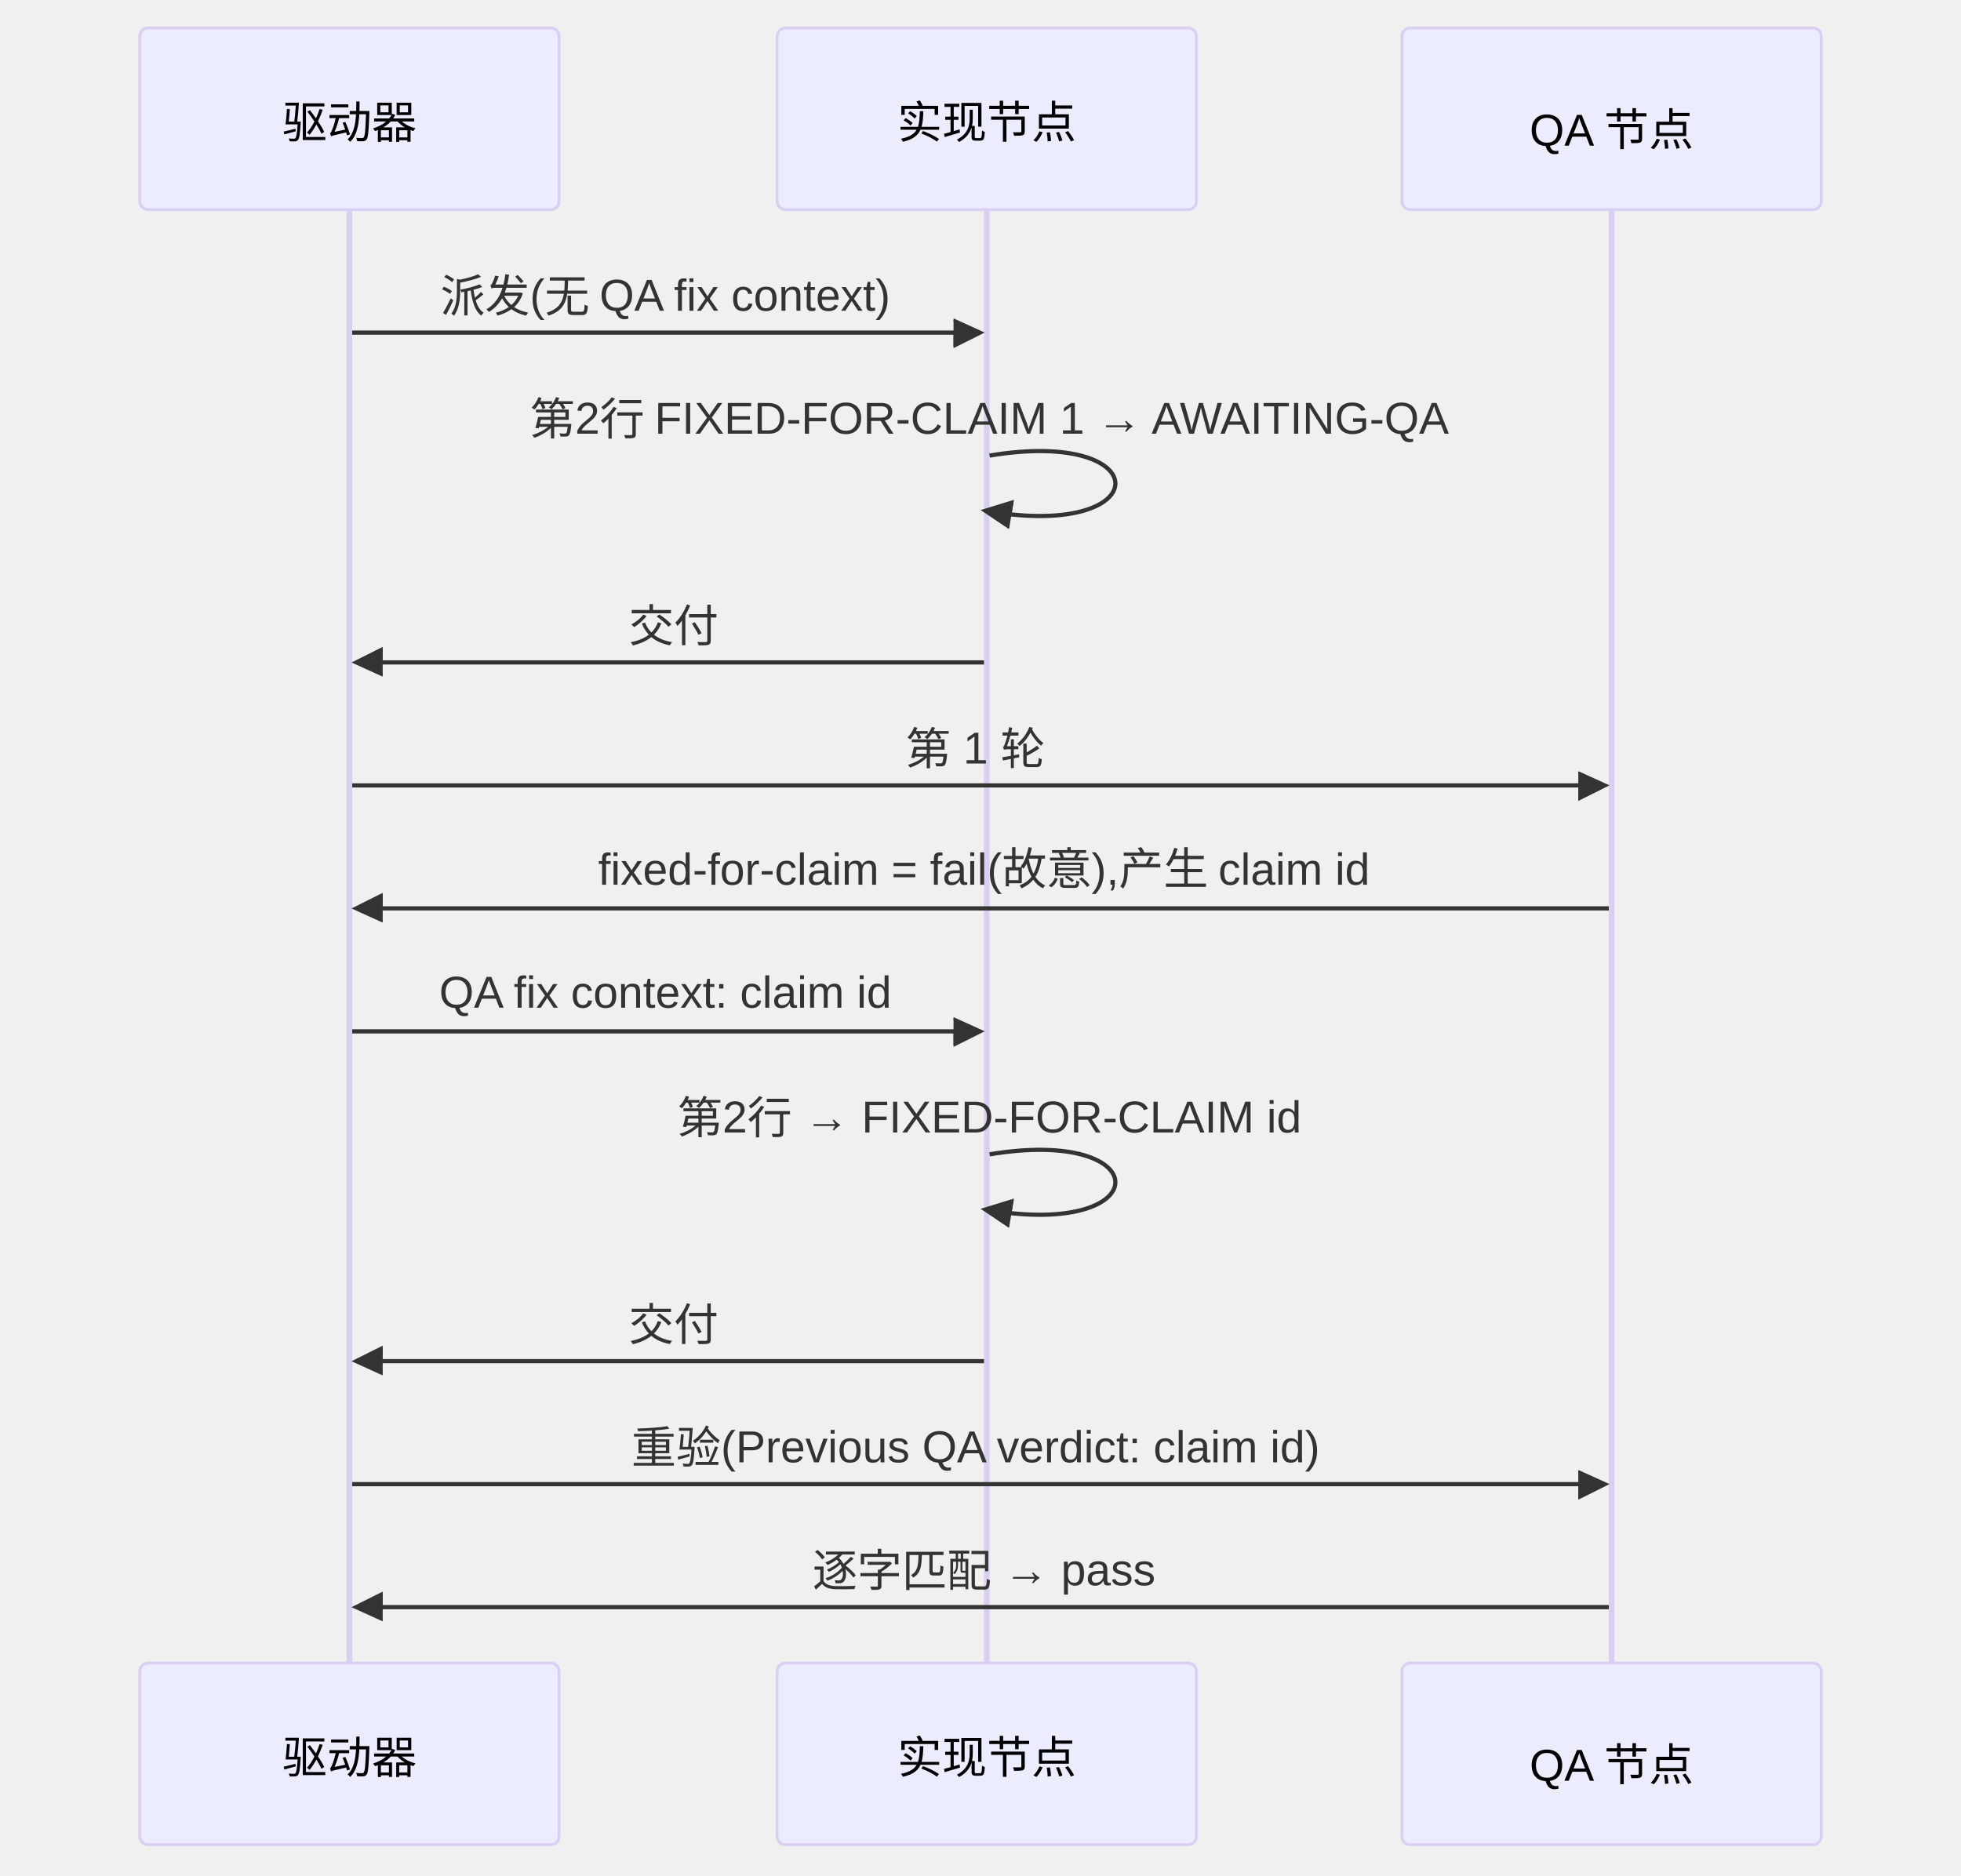
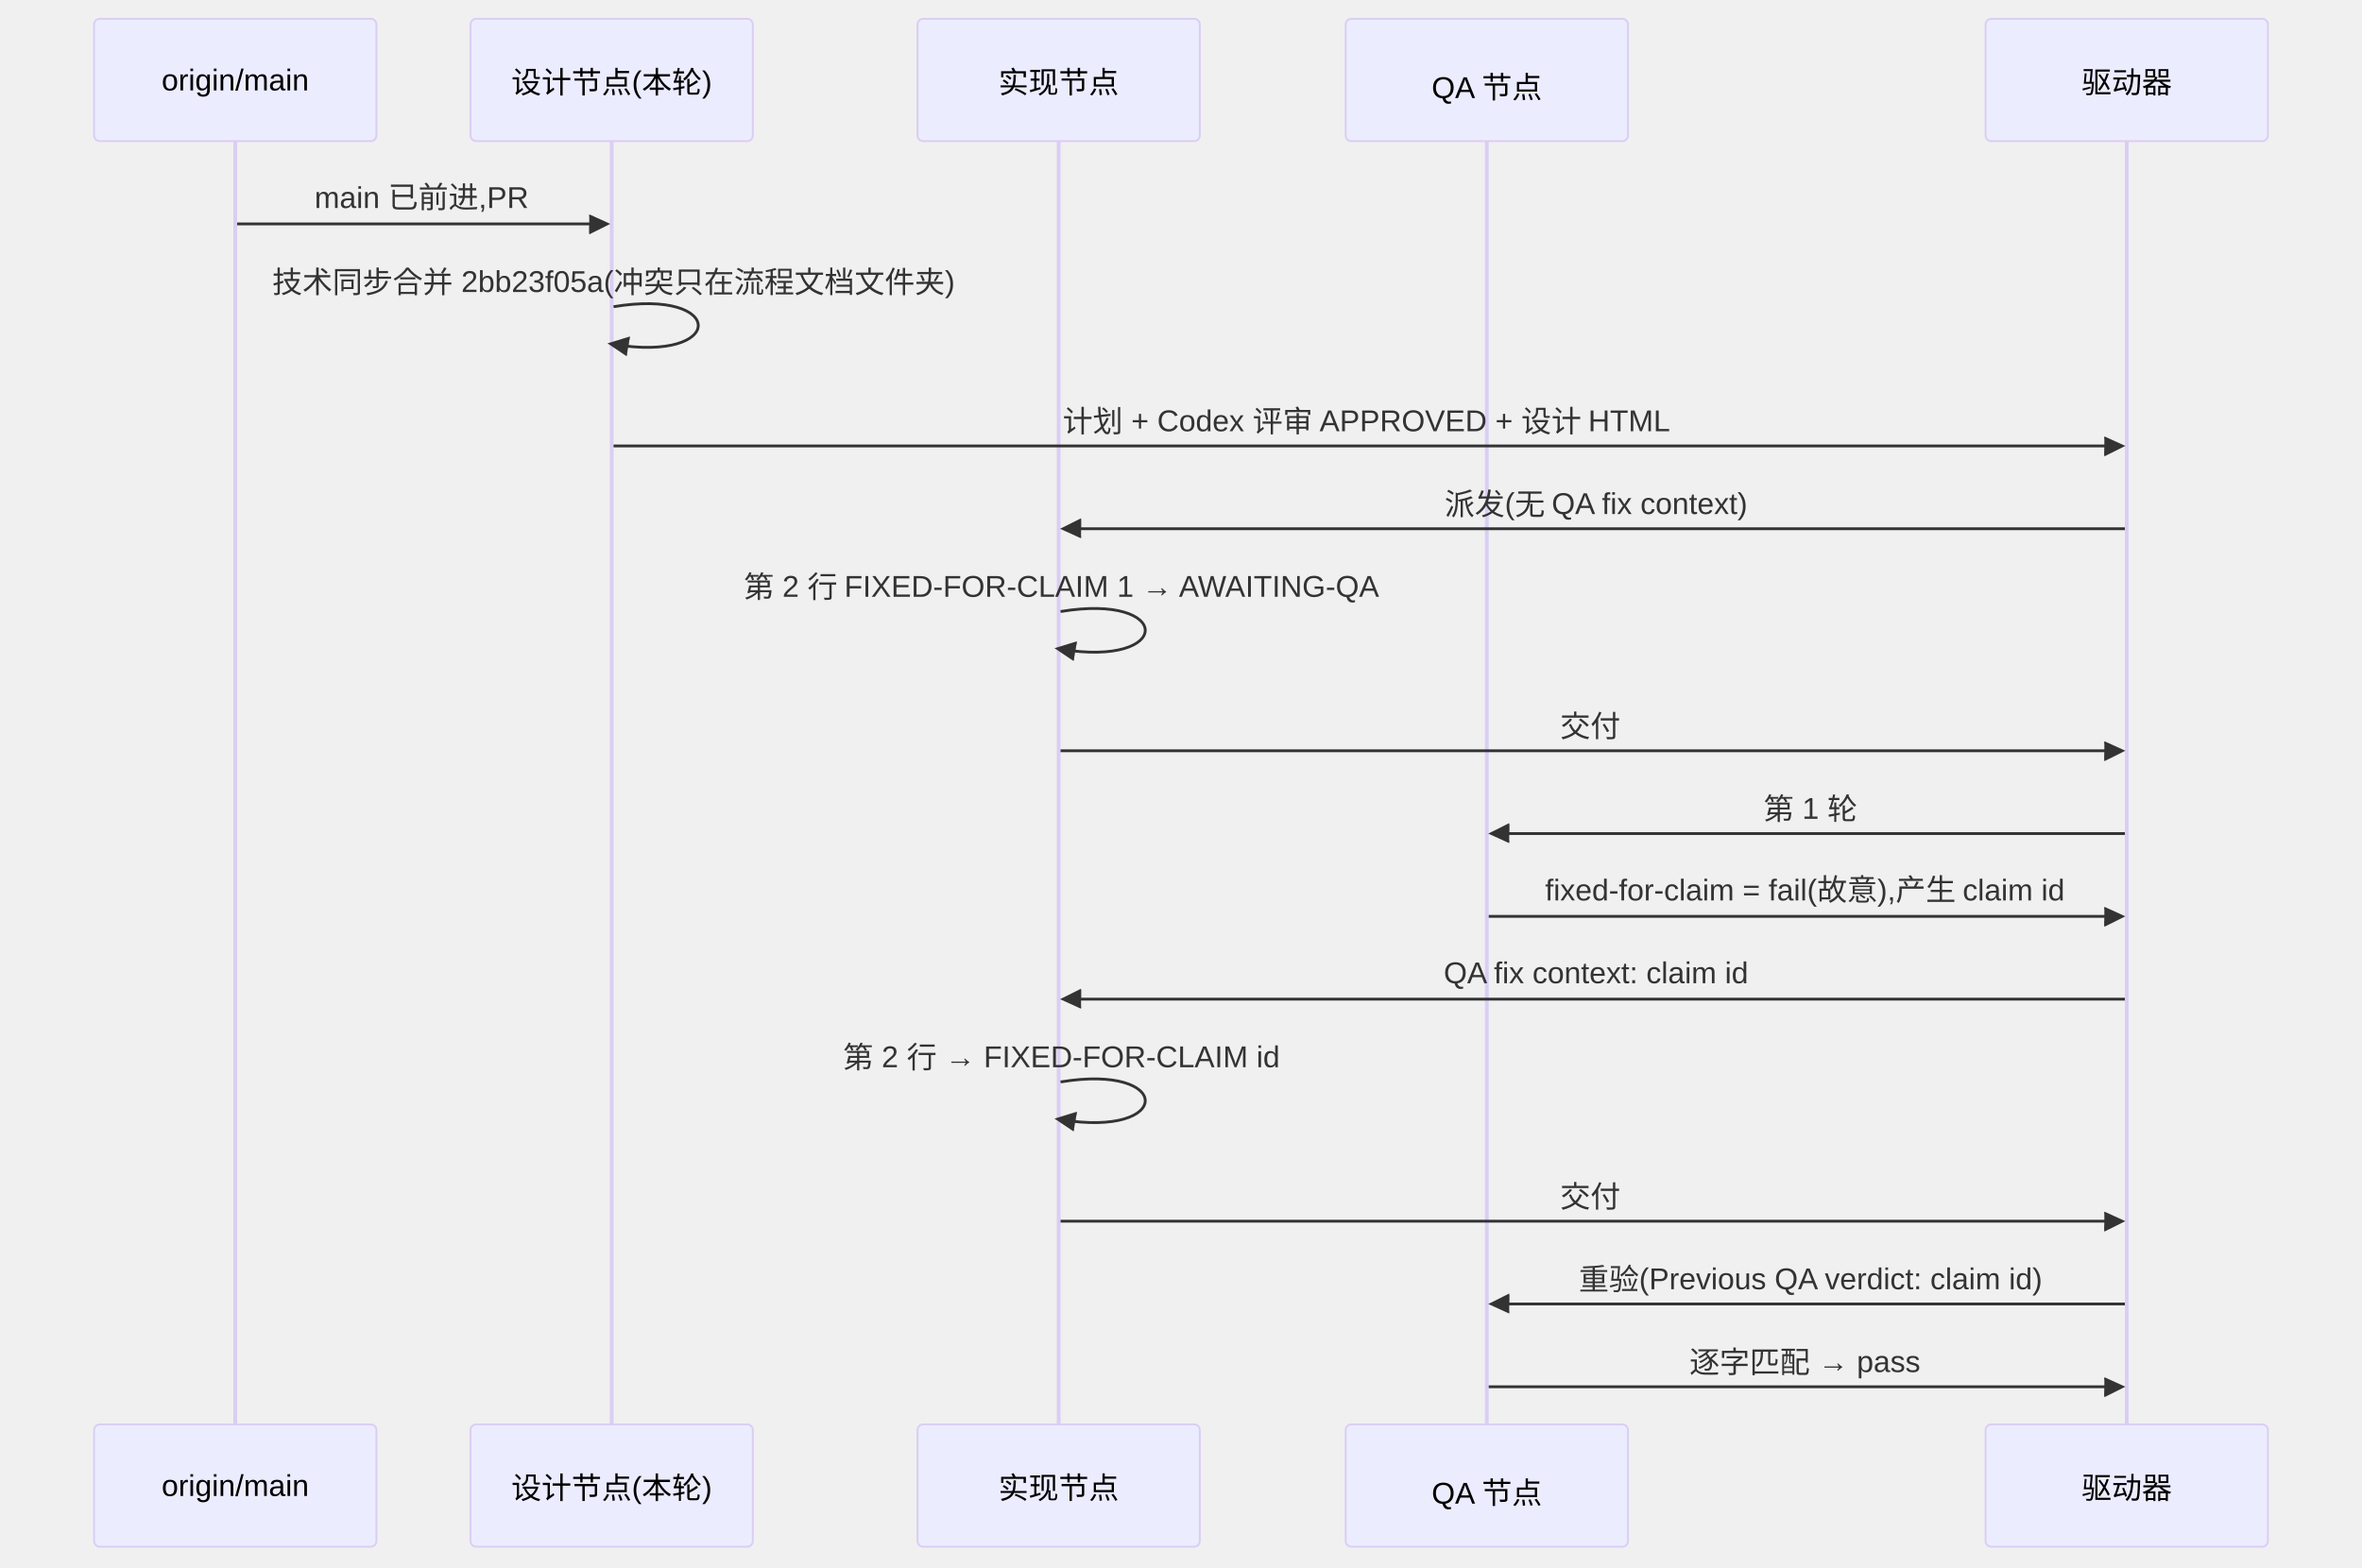
- <svg xmlns="http://www.w3.org/2000/svg" id="fly3150-d1" width="100%" style="max-width: 701.5px; background-color: white;" viewBox="-50 -10 701.5 671" role="graphics-document document" aria-roledescription="sequence">
+ <svg xmlns="http://www.w3.org/2000/svg" id="FLY-3150-d1" width="100%" style="max-width: 1255px; background-color: white;" viewBox="-50 -10 1255 833" role="graphics-document document" aria-roledescription="sequence">
  <g>
-     <rect x="451.5" y="585" fill="#eaeaea" stroke="#666" width="150" height="65" name="Q" rx="3" ry="3" class="actor actor-bottom" />
-     <text x="526.5" y="617.5" dominant-baseline="central" alignment-baseline="central" class="actor actor-box" style="text-anchor: middle; font-size: 16px; font-weight: 400;">
-       <tspan x="526.5" dy="0">QA 节点</tspan>
+     <rect x="1005" y="747" fill="#eaeaea" stroke="#666" width="150" height="65" name="D" rx="3" ry="3" class="actor actor-bottom" />
+     <text x="1080" y="779.5" dominant-baseline="central" alignment-baseline="central" class="actor actor-box" style="text-anchor: middle; font-size: 16px; font-weight: 400;">
+       <tspan x="1080" dy="0">驱动器</tspan>
    </text>
  </g>
  <g>
-     <rect x="228" y="585" fill="#eaeaea" stroke="#666" width="150" height="65" name="I" rx="3" ry="3" class="actor actor-bottom" />
-     <text x="303" y="617.5" dominant-baseline="central" alignment-baseline="central" class="actor actor-box" style="text-anchor: middle; font-size: 16px; font-weight: 400;">
-       <tspan x="303" dy="0">实现节点</tspan>
+     <rect x="665" y="747" fill="#eaeaea" stroke="#666" width="150" height="65" name="Q" rx="3" ry="3" class="actor actor-bottom" />
+     <text x="740" y="779.5" dominant-baseline="central" alignment-baseline="central" class="actor actor-box" style="text-anchor: middle; font-size: 16px; font-weight: 400;">
+       <tspan x="740" dy="0">QA 节点</tspan>
    </text>
  </g>
  <g>
-     <rect x="0" y="585" fill="#eaeaea" stroke="#666" width="150" height="65" name="D" rx="3" ry="3" class="actor actor-bottom" />
-     <text x="75" y="617.5" dominant-baseline="central" alignment-baseline="central" class="actor actor-box" style="text-anchor: middle; font-size: 16px; font-weight: 400;">
-       <tspan x="75" dy="0">驱动器</tspan>
+     <rect x="437.5" y="747" fill="#eaeaea" stroke="#666" width="150" height="65" name="I" rx="3" ry="3" class="actor actor-bottom" />
+     <text x="512.5" y="779.5" dominant-baseline="central" alignment-baseline="central" class="actor actor-box" style="text-anchor: middle; font-size: 16px; font-weight: 400;">
+       <tspan x="512.5" dy="0">实现节点</tspan>
    </text>
  </g>
  <g>
-     <line id="actor2" x1="526.5" y1="65" x2="526.5" y2="585" class="actor-line 200" stroke-width="0.5px" stroke="#999" name="Q" />
-     <g id="root-2">
-       <rect x="451.5" y="0" fill="#eaeaea" stroke="#666" width="150" height="65" name="Q" rx="3" ry="3" class="actor actor-top" />
-       <text x="526.5" y="32.5" dominant-baseline="central" alignment-baseline="central" class="actor actor-box" style="text-anchor: middle; font-size: 16px; font-weight: 400;">
-         <tspan x="526.5" dy="0">QA 节点</tspan>
+     <rect x="200" y="747" fill="#eaeaea" stroke="#666" width="150" height="65" name="S" rx="3" ry="3" class="actor actor-bottom" />
+     <text x="275" y="779.5" dominant-baseline="central" alignment-baseline="central" class="actor actor-box" style="text-anchor: middle; font-size: 16px; font-weight: 400;">
+       <tspan x="275" dy="0">设计节点(本轮)</tspan>
+     </text>
+   </g>
+   <g>
+     <rect x="0" y="747" fill="#eaeaea" stroke="#666" width="150" height="65" name="M" rx="3" ry="3" class="actor actor-bottom" />
+     <text x="75" y="779.5" dominant-baseline="central" alignment-baseline="central" class="actor actor-box" style="text-anchor: middle; font-size: 16px; font-weight: 400;">
+       <tspan x="75" dy="0">origin/main</tspan>
+     </text>
+   </g>
+   <g>
+     <line id="actor4" x1="1080" y1="65" x2="1080" y2="747" class="actor-line 200" stroke-width="0.5px" stroke="#999" name="D" />
+     <g id="root-4">
+       <rect x="1005" y="0" fill="#eaeaea" stroke="#666" width="150" height="65" name="D" rx="3" ry="3" class="actor actor-top" />
+       <text x="1080" y="32.5" dominant-baseline="central" alignment-baseline="central" class="actor actor-box" style="text-anchor: middle; font-size: 16px; font-weight: 400;">
+         <tspan x="1080" dy="0">驱动器</tspan>
      </text>
    </g>
  </g>
  <g>
-     <line id="actor1" x1="303" y1="65" x2="303" y2="585" class="actor-line 200" stroke-width="0.5px" stroke="#999" name="I" />
-     <g id="root-1">
-       <rect x="228" y="0" fill="#eaeaea" stroke="#666" width="150" height="65" name="I" rx="3" ry="3" class="actor actor-top" />
-       <text x="303" y="32.5" dominant-baseline="central" alignment-baseline="central" class="actor actor-box" style="text-anchor: middle; font-size: 16px; font-weight: 400;">
-         <tspan x="303" dy="0">实现节点</tspan>
+     <line id="actor3" x1="740" y1="65" x2="740" y2="747" class="actor-line 200" stroke-width="0.5px" stroke="#999" name="Q" />
+     <g id="root-3">
+       <rect x="665" y="0" fill="#eaeaea" stroke="#666" width="150" height="65" name="Q" rx="3" ry="3" class="actor actor-top" />
+       <text x="740" y="32.5" dominant-baseline="central" alignment-baseline="central" class="actor actor-box" style="text-anchor: middle; font-size: 16px; font-weight: 400;">
+         <tspan x="740" dy="0">QA 节点</tspan>
      </text>
    </g>
  </g>
  <g>
-     <line id="actor0" x1="75" y1="65" x2="75" y2="585" class="actor-line 200" stroke-width="0.5px" stroke="#999" name="D" />
-     <g id="root-0">
-       <rect x="0" y="0" fill="#eaeaea" stroke="#666" width="150" height="65" name="D" rx="3" ry="3" class="actor actor-top" />
-       <text x="75" y="32.5" dominant-baseline="central" alignment-baseline="central" class="actor actor-box" style="text-anchor: middle; font-size: 16px; font-weight: 400;">
-         <tspan x="75" dy="0">驱动器</tspan>
+     <line id="actor2" x1="512.5" y1="65" x2="512.5" y2="747" class="actor-line 200" stroke-width="0.5px" stroke="#999" name="I" />
+     <g id="root-2">
+       <rect x="437.5" y="0" fill="#eaeaea" stroke="#666" width="150" height="65" name="I" rx="3" ry="3" class="actor actor-top" />
+       <text x="512.5" y="32.5" dominant-baseline="central" alignment-baseline="central" class="actor actor-box" style="text-anchor: middle; font-size: 16px; font-weight: 400;">
+         <tspan x="512.5" dy="0">实现节点</tspan>
      </text>
    </g>
  </g>
-   <style>#fly3150-d1{font-family:"trebuchet ms",verdana,arial,sans-serif;font-size:16px;fill:#333;}@keyframes edge-animation-frame{from{stroke-dashoffset:0;}}@keyframes dash{to{stroke-dashoffset:0;}}#fly3150-d1 .edge-animation-slow{stroke-dasharray:9,5!important;stroke-dashoffset:900;animation:dash 50s linear infinite;stroke-linecap:round;}#fly3150-d1 .edge-animation-fast{stroke-dasharray:9,5!important;stroke-dashoffset:900;animation:dash 20s linear infinite;stroke-linecap:round;}#fly3150-d1 .error-icon{fill:#552222;}#fly3150-d1 .error-text{fill:#552222;stroke:#552222;}#fly3150-d1 .edge-thickness-normal{stroke-width:1px;}#fly3150-d1 .edge-thickness-thick{stroke-width:3.5px;}#fly3150-d1 .edge-pattern-solid{stroke-dasharray:0;}#fly3150-d1 .edge-thickness-invisible{stroke-width:0;fill:none;}#fly3150-d1 .edge-pattern-dashed{stroke-dasharray:3;}#fly3150-d1 .edge-pattern-dotted{stroke-dasharray:2;}#fly3150-d1 .marker{fill:#333333;stroke:#333333;}#fly3150-d1 .marker.cross{stroke:#333333;}#fly3150-d1 svg{font-family:"trebuchet ms",verdana,arial,sans-serif;font-size:16px;}#fly3150-d1 p{margin:0;}#fly3150-d1 .actor{stroke:hsl(259.626, 59.777%, 87.902%);fill:#ECECFF;}#fly3150-d1 text.actor&gt;tspan{fill:black;stroke:none;}#fly3150-d1 .actor-line{stroke:hsl(259.626, 59.777%, 87.902%);}#fly3150-d1 .innerArc{stroke-width:1.5;stroke-dasharray:none;}#fly3150-d1 .messageLine0{stroke-width:1.5;stroke-dasharray:none;stroke:#333;}#fly3150-d1 .messageLine1{stroke-width:1.5;stroke-dasharray:2,2;stroke:#333;}#fly3150-d1 #arrowhead path{fill:#333;stroke:#333;}#fly3150-d1 .sequenceNumber{fill:white;}#fly3150-d1 #sequencenumber{fill:#333;}#fly3150-d1 #crosshead path{fill:#333;stroke:#333;}#fly3150-d1 .messageText{fill:#333;stroke:none;}#fly3150-d1 .labelBox{stroke:hsl(259.626, 59.777%, 87.902%);fill:#ECECFF;}#fly3150-d1 .labelText,#fly3150-d1 .labelText&gt;tspan{fill:black;stroke:none;}#fly3150-d1 .loopText,#fly3150-d1 .loopText&gt;tspan{fill:black;stroke:none;}#fly3150-d1 .loopLine{stroke-width:2px;stroke-dasharray:2,2;stroke:hsl(259.626, 59.777%, 87.902%);fill:hsl(259.626, 59.777%, 87.902%);}#fly3150-d1 .note{stroke:#aaaa33;fill:#fff5ad;}#fly3150-d1 .noteText,#fly3150-d1 .noteText&gt;tspan{fill:black;stroke:none;}#fly3150-d1 .activation0{fill:#f4f4f4;stroke:#666;}#fly3150-d1 .activation1{fill:#f4f4f4;stroke:#666;}#fly3150-d1 .activation2{fill:#f4f4f4;stroke:#666;}#fly3150-d1 .actorPopupMenu{position:absolute;}#fly3150-d1 .actorPopupMenuPanel{position:absolute;fill:#ECECFF;box-shadow:0px 8px 16px 0px rgba(0,0,0,0.2);filter:drop-shadow(3px 5px 2px rgb(0 0 0 / 0.4));}#fly3150-d1 .actor-man line{stroke:hsl(259.626, 59.777%, 87.902%);fill:#ECECFF;}#fly3150-d1 .actor-man circle,#fly3150-d1 line{stroke:hsl(259.626, 59.777%, 87.902%);fill:#ECECFF;stroke-width:2px;}#fly3150-d1 :root{--mermaid-font-family:"trebuchet ms",verdana,arial,sans-serif;}</style>
+   <g>
+     <line id="actor1" x1="275" y1="65" x2="275" y2="747" class="actor-line 200" stroke-width="0.5px" stroke="#999" name="S" />
+     <g id="root-1">
+       <rect x="200" y="0" fill="#eaeaea" stroke="#666" width="150" height="65" name="S" rx="3" ry="3" class="actor actor-top" />
+       <text x="275" y="32.5" dominant-baseline="central" alignment-baseline="central" class="actor actor-box" style="text-anchor: middle; font-size: 16px; font-weight: 400;">
+         <tspan x="275" dy="0">设计节点(本轮)</tspan>
+       </text>
+     </g>
+   </g>
+   <g>
+     <line id="actor0" x1="75" y1="65" x2="75" y2="747" class="actor-line 200" stroke-width="0.5px" stroke="#999" name="M" />
+     <g id="root-0">
+       <rect x="0" y="0" fill="#eaeaea" stroke="#666" width="150" height="65" name="M" rx="3" ry="3" class="actor actor-top" />
+       <text x="75" y="32.5" dominant-baseline="central" alignment-baseline="central" class="actor actor-box" style="text-anchor: middle; font-size: 16px; font-weight: 400;">
+         <tspan x="75" dy="0">origin/main</tspan>
+       </text>
+     </g>
+   </g>
+   <style>#FLY-3150-d1{font-family:"trebuchet ms",verdana,arial,sans-serif;font-size:16px;fill:#333;}@keyframes edge-animation-frame{from{stroke-dashoffset:0;}}@keyframes dash{to{stroke-dashoffset:0;}}#FLY-3150-d1 .edge-animation-slow{stroke-dasharray:9,5!important;stroke-dashoffset:900;animation:dash 50s linear infinite;stroke-linecap:round;}#FLY-3150-d1 .edge-animation-fast{stroke-dasharray:9,5!important;stroke-dashoffset:900;animation:dash 20s linear infinite;stroke-linecap:round;}#FLY-3150-d1 .error-icon{fill:#552222;}#FLY-3150-d1 .error-text{fill:#552222;stroke:#552222;}#FLY-3150-d1 .edge-thickness-normal{stroke-width:1px;}#FLY-3150-d1 .edge-thickness-thick{stroke-width:3.5px;}#FLY-3150-d1 .edge-pattern-solid{stroke-dasharray:0;}#FLY-3150-d1 .edge-thickness-invisible{stroke-width:0;fill:none;}#FLY-3150-d1 .edge-pattern-dashed{stroke-dasharray:3;}#FLY-3150-d1 .edge-pattern-dotted{stroke-dasharray:2;}#FLY-3150-d1 .marker{fill:#333333;stroke:#333333;}#FLY-3150-d1 .marker.cross{stroke:#333333;}#FLY-3150-d1 svg{font-family:"trebuchet ms",verdana,arial,sans-serif;font-size:16px;}#FLY-3150-d1 p{margin:0;}#FLY-3150-d1 .actor{stroke:hsl(259.626, 59.777%, 87.902%);fill:#ECECFF;}#FLY-3150-d1 text.actor&gt;tspan{fill:black;stroke:none;}#FLY-3150-d1 .actor-line{stroke:hsl(259.626, 59.777%, 87.902%);}#FLY-3150-d1 .innerArc{stroke-width:1.5;stroke-dasharray:none;}#FLY-3150-d1 .messageLine0{stroke-width:1.5;stroke-dasharray:none;stroke:#333;}#FLY-3150-d1 .messageLine1{stroke-width:1.5;stroke-dasharray:2,2;stroke:#333;}#FLY-3150-d1 #arrowhead path{fill:#333;stroke:#333;}#FLY-3150-d1 .sequenceNumber{fill:white;}#FLY-3150-d1 #sequencenumber{fill:#333;}#FLY-3150-d1 #crosshead path{fill:#333;stroke:#333;}#FLY-3150-d1 .messageText{fill:#333;stroke:none;}#FLY-3150-d1 .labelBox{stroke:hsl(259.626, 59.777%, 87.902%);fill:#ECECFF;}#FLY-3150-d1 .labelText,#FLY-3150-d1 .labelText&gt;tspan{fill:black;stroke:none;}#FLY-3150-d1 .loopText,#FLY-3150-d1 .loopText&gt;tspan{fill:black;stroke:none;}#FLY-3150-d1 .loopLine{stroke-width:2px;stroke-dasharray:2,2;stroke:hsl(259.626, 59.777%, 87.902%);fill:hsl(259.626, 59.777%, 87.902%);}#FLY-3150-d1 .note{stroke:#aaaa33;fill:#fff5ad;}#FLY-3150-d1 .noteText,#FLY-3150-d1 .noteText&gt;tspan{fill:black;stroke:none;}#FLY-3150-d1 .activation0{fill:#f4f4f4;stroke:#666;}#FLY-3150-d1 .activation1{fill:#f4f4f4;stroke:#666;}#FLY-3150-d1 .activation2{fill:#f4f4f4;stroke:#666;}#FLY-3150-d1 .actorPopupMenu{position:absolute;}#FLY-3150-d1 .actorPopupMenuPanel{position:absolute;fill:#ECECFF;box-shadow:0px 8px 16px 0px rgba(0,0,0,0.2);filter:drop-shadow(3px 5px 2px rgb(0 0 0 / 0.4));}#FLY-3150-d1 .actor-man line{stroke:hsl(259.626, 59.777%, 87.902%);fill:#ECECFF;}#FLY-3150-d1 .actor-man circle,#FLY-3150-d1 line{stroke:hsl(259.626, 59.777%, 87.902%);fill:#ECECFF;stroke-width:2px;}#FLY-3150-d1 :root{--mermaid-font-family:"trebuchet ms",verdana,arial,sans-serif;}</style>
  <g />
  <defs>
    <symbol id="computer" width="24" height="24">
      <path transform="scale(.5)" d="M2 2v13h20v-13h-20zm18 11h-16v-9h16v9zm-10.228 6l.466-1h3.524l.467 1h-4.457zm14.228 3h-24l2-6h2.104l-1.33 4h18.45l-1.297-4h2.073l2 6zm-5-10h-14v-7h14v7z" />
    </symbol>
  </defs>
  <defs>
    <symbol id="database" fill-rule="evenodd" clip-rule="evenodd">
      <path transform="scale(.5)" d="M12.258.001l.256.004.255.005.253.008.251.01.249.012.247.015.246.016.242.019.241.02.239.023.236.024.233.027.231.028.229.031.225.032.223.034.22.036.217.038.214.04.211.041.208.043.205.045.201.046.198.048.194.05.191.051.187.053.183.054.18.056.175.057.172.059.168.06.163.061.16.063.155.064.15.066.074.033.073.033.071.034.07.034.069.035.068.035.067.035.066.035.064.036.064.036.062.036.06.036.06.037.058.037.058.037.055.038.055.038.053.038.052.038.051.039.05.039.048.039.047.039.045.04.044.04.043.04.041.04.04.041.039.041.037.041.036.041.034.041.033.042.032.042.03.042.029.042.027.042.026.043.024.043.023.043.021.043.02.043.018.044.017.043.015.044.013.044.012.044.011.045.009.044.007.045.006.045.004.045.002.045.001.045v17l-.001.045-.002.045-.004.045-.006.045-.007.045-.009.044-.011.045-.012.044-.013.044-.015.044-.017.043-.018.044-.02.043-.021.043-.023.043-.024.043-.026.043-.027.042-.029.042-.03.042-.032.042-.033.042-.034.041-.036.041-.037.041-.039.041-.04.041-.041.04-.043.04-.044.04-.045.04-.047.039-.048.039-.05.039-.051.039-.052.038-.053.038-.055.038-.055.038-.058.037-.058.037-.06.037-.06.036-.062.036-.064.036-.064.036-.066.035-.067.035-.068.035-.069.035-.07.034-.071.034-.073.033-.074.033-.15.066-.155.064-.16.063-.163.061-.168.06-.172.059-.175.057-.18.056-.183.054-.187.053-.191.051-.194.05-.198.048-.201.046-.205.045-.208.043-.211.041-.214.04-.217.038-.22.036-.223.034-.225.032-.229.031-.231.028-.233.027-.236.024-.239.023-.241.02-.242.019-.246.016-.247.015-.249.012-.251.01-.253.008-.255.005-.256.004-.258.001-.258-.001-.256-.004-.255-.005-.253-.008-.251-.01-.249-.012-.247-.015-.245-.016-.243-.019-.241-.02-.238-.023-.236-.024-.234-.027-.231-.028-.228-.031-.226-.032-.223-.034-.22-.036-.217-.038-.214-.04-.211-.041-.208-.043-.204-.045-.201-.046-.198-.048-.195-.05-.19-.051-.187-.053-.184-.054-.179-.056-.176-.057-.172-.059-.167-.06-.164-.061-.159-.063-.155-.064-.151-.066-.074-.033-.072-.033-.072-.034-.07-.034-.069-.035-.068-.035-.067-.035-.066-.035-.064-.036-.063-.036-.062-.036-.061-.036-.06-.037-.058-.037-.057-.037-.056-.038-.055-.038-.053-.038-.052-.038-.051-.039-.049-.039-.049-.039-.046-.039-.046-.04-.044-.04-.043-.04-.041-.04-.04-.041-.039-.041-.037-.041-.036-.041-.034-.041-.033-.042-.032-.042-.03-.042-.029-.042-.027-.042-.026-.043-.024-.043-.023-.043-.021-.043-.02-.043-.018-.044-.017-.043-.015-.044-.013-.044-.012-.044-.011-.045-.009-.044-.007-.045-.006-.045-.004-.045-.002-.045-.001-.045v-17l.001-.045.002-.045.004-.045.006-.045.007-.045.009-.044.011-.045.012-.044.013-.044.015-.044.017-.043.018-.044.02-.043.021-.043.023-.043.024-.043.026-.043.027-.042.029-.042.03-.042.032-.042.033-.042.034-.041.036-.041.037-.041.039-.041.04-.041.041-.04.043-.04.044-.04.046-.04.046-.039.049-.039.049-.039.051-.039.052-.038.053-.038.055-.038.056-.038.057-.037.058-.037.06-.037.061-.036.062-.036.063-.036.064-.036.066-.035.067-.035.068-.035.069-.035.07-.034.072-.034.072-.033.074-.033.151-.066.155-.064.159-.063.164-.061.167-.06.172-.059.176-.057.179-.056.184-.054.187-.053.19-.051.195-.05.198-.048.201-.046.204-.045.208-.043.211-.041.214-.04.217-.038.22-.036.223-.034.226-.032.228-.031.231-.028.234-.027.236-.024.238-.023.241-.02.243-.019.245-.016.247-.015.249-.012.251-.01.253-.008.255-.005.256-.004.258-.001.258.001zm-9.258 20.499v.01l.001.021.003.021.004.022.005.021.006.022.007.022.009.023.01.022.011.023.012.023.013.023.015.023.016.024.017.023.018.024.019.024.021.024.022.025.023.024.024.025.052.049.056.05.061.051.066.051.07.051.075.051.079.052.084.052.088.052.092.052.097.052.102.051.105.052.11.052.114.051.119.051.123.051.127.05.131.05.135.05.139.048.144.049.147.047.152.047.155.047.16.045.163.045.167.043.171.043.176.041.178.041.183.039.187.039.19.037.194.035.197.035.202.033.204.031.209.03.212.029.216.027.219.025.222.024.226.021.23.02.233.018.236.016.24.015.243.012.246.01.249.008.253.005.256.004.259.001.26-.001.257-.004.254-.005.25-.008.247-.011.244-.012.241-.014.237-.016.233-.018.231-.021.226-.021.224-.024.22-.026.216-.027.212-.028.21-.031.205-.031.202-.034.198-.034.194-.036.191-.037.187-.039.183-.04.179-.04.175-.042.172-.043.168-.044.163-.045.16-.046.155-.046.152-.047.148-.048.143-.049.139-.049.136-.05.131-.05.126-.05.123-.051.118-.052.114-.051.11-.052.106-.052.101-.052.096-.052.092-.052.088-.053.083-.051.079-.052.074-.052.07-.051.065-.051.06-.051.056-.05.051-.05.023-.024.023-.025.021-.024.02-.024.019-.024.018-.024.017-.024.015-.023.014-.024.013-.023.012-.023.01-.023.01-.022.008-.022.006-.022.006-.022.004-.022.004-.021.001-.021.001-.021v-4.127l-.077.055-.08.053-.083.054-.085.053-.087.052-.09.052-.093.051-.095.05-.097.05-.1.049-.102.049-.105.048-.106.047-.109.047-.111.046-.114.045-.115.045-.118.044-.12.043-.122.042-.124.042-.126.041-.128.04-.13.04-.132.038-.134.038-.135.037-.138.037-.139.035-.142.035-.143.034-.144.033-.147.032-.148.031-.15.03-.151.03-.153.029-.154.027-.156.027-.158.026-.159.025-.161.024-.162.023-.163.022-.165.021-.166.02-.167.019-.169.018-.169.017-.171.016-.173.015-.173.014-.175.013-.175.012-.177.011-.178.01-.179.008-.179.008-.181.006-.182.005-.182.004-.184.003-.184.002h-.37l-.184-.002-.184-.003-.182-.004-.182-.005-.181-.006-.179-.008-.179-.008-.178-.01-.176-.011-.176-.012-.175-.013-.173-.014-.172-.015-.171-.016-.17-.017-.169-.018-.167-.019-.166-.02-.165-.021-.163-.022-.162-.023-.161-.024-.159-.025-.157-.026-.156-.027-.155-.027-.153-.029-.151-.03-.15-.03-.148-.031-.146-.032-.145-.033-.143-.034-.141-.035-.14-.035-.137-.037-.136-.037-.134-.038-.132-.038-.13-.04-.128-.04-.126-.041-.124-.042-.122-.042-.12-.044-.117-.043-.116-.045-.113-.045-.112-.046-.109-.047-.106-.047-.105-.048-.102-.049-.1-.049-.097-.05-.095-.05-.093-.052-.09-.051-.087-.052-.085-.053-.083-.054-.08-.054-.077-.054v4.127zm0-5.654v.011l.001.021.003.021.004.021.005.022.006.022.007.022.009.022.01.022.011.023.012.023.013.023.015.024.016.023.017.024.018.024.019.024.021.024.022.024.023.025.024.024.052.05.056.05.061.05.066.051.07.051.075.052.079.051.084.052.088.052.092.052.097.052.102.052.105.052.11.051.114.051.119.052.123.05.127.051.131.05.135.049.139.049.144.048.147.048.152.047.155.046.16.045.163.045.167.044.171.042.176.042.178.04.183.04.187.038.19.037.194.036.197.034.202.033.204.032.209.03.212.028.216.027.219.025.222.024.226.022.23.02.233.018.236.016.24.014.243.012.246.01.249.008.253.006.256.003.259.001.26-.001.257-.003.254-.006.25-.008.247-.01.244-.012.241-.015.237-.016.233-.018.231-.02.226-.022.224-.024.22-.025.216-.027.212-.029.21-.03.205-.032.202-.033.198-.035.194-.036.191-.037.187-.039.183-.039.179-.041.175-.042.172-.043.168-.044.163-.045.16-.045.155-.047.152-.047.148-.048.143-.048.139-.05.136-.049.131-.05.126-.051.123-.051.118-.051.114-.052.11-.052.106-.052.101-.052.096-.052.092-.052.088-.052.083-.052.079-.052.074-.051.07-.052.065-.051.06-.05.056-.051.051-.049.023-.025.023-.024.021-.025.02-.024.019-.024.018-.024.017-.024.015-.023.014-.023.013-.024.012-.022.01-.023.01-.023.008-.022.006-.022.006-.022.004-.021.004-.022.001-.021.001-.021v-4.139l-.077.054-.08.054-.083.054-.085.052-.087.053-.09.051-.093.051-.095.051-.097.05-.1.049-.102.049-.105.048-.106.047-.109.047-.111.046-.114.045-.115.044-.118.044-.12.044-.122.042-.124.042-.126.041-.128.04-.13.039-.132.039-.134.038-.135.037-.138.036-.139.036-.142.035-.143.033-.144.033-.147.033-.148.031-.15.03-.151.03-.153.028-.154.028-.156.027-.158.026-.159.025-.161.024-.162.023-.163.022-.165.021-.166.02-.167.019-.169.018-.169.017-.171.016-.173.015-.173.014-.175.013-.175.012-.177.011-.178.009-.179.009-.179.007-.181.007-.182.005-.182.004-.184.003-.184.002h-.37l-.184-.002-.184-.003-.182-.004-.182-.005-.181-.007-.179-.007-.179-.009-.178-.009-.176-.011-.176-.012-.175-.013-.173-.014-.172-.015-.171-.016-.17-.017-.169-.018-.167-.019-.166-.02-.165-.021-.163-.022-.162-.023-.161-.024-.159-.025-.157-.026-.156-.027-.155-.028-.153-.028-.151-.03-.15-.03-.148-.031-.146-.033-.145-.033-.143-.033-.141-.035-.14-.036-.137-.036-.136-.037-.134-.038-.132-.039-.13-.039-.128-.04-.126-.041-.124-.042-.122-.043-.12-.043-.117-.044-.116-.044-.113-.046-.112-.046-.109-.046-.106-.047-.105-.048-.102-.049-.1-.049-.097-.05-.095-.051-.093-.051-.09-.051-.087-.053-.085-.052-.083-.054-.08-.054-.077-.054v4.139zm0-5.666v.011l.001.02.003.022.004.021.005.022.006.021.007.022.009.023.01.022.011.023.012.023.013.023.015.023.016.024.017.024.018.023.019.024.021.025.022.024.023.024.024.025.052.05.056.05.061.05.066.051.07.051.075.052.079.051.084.052.088.052.092.052.097.052.102.052.105.051.11.052.114.051.119.051.123.051.127.05.131.05.135.05.139.049.144.048.147.048.152.047.155.046.16.045.163.045.167.043.171.043.176.042.178.04.183.04.187.038.19.037.194.036.197.034.202.033.204.032.209.03.212.028.216.027.219.025.222.024.226.021.23.02.233.018.236.017.24.014.243.012.246.01.249.008.253.006.256.003.259.001.26-.001.257-.003.254-.006.25-.008.247-.01.244-.013.241-.014.237-.016.233-.018.231-.02.226-.022.224-.024.22-.025.216-.027.212-.029.21-.03.205-.032.202-.033.198-.035.194-.036.191-.037.187-.039.183-.039.179-.041.175-.042.172-.043.168-.044.163-.045.16-.045.155-.047.152-.047.148-.048.143-.049.139-.049.136-.049.131-.051.126-.05.123-.051.118-.052.114-.051.11-.052.106-.052.101-.052.096-.052.092-.052.088-.052.083-.052.079-.052.074-.052.07-.051.065-.051.06-.051.056-.05.051-.049.023-.025.023-.025.021-.024.02-.024.019-.024.018-.024.017-.024.015-.023.014-.024.013-.023.012-.023.01-.022.01-.023.008-.022.006-.022.006-.022.004-.022.004-.021.001-.021.001-.021v-4.153l-.077.054-.08.054-.083.053-.085.053-.087.053-.09.051-.093.051-.095.051-.097.05-.1.049-.102.048-.105.048-.106.048-.109.046-.111.046-.114.046-.115.044-.118.044-.12.043-.122.043-.124.042-.126.041-.128.04-.13.039-.132.039-.134.038-.135.037-.138.036-.139.036-.142.034-.143.034-.144.033-.147.032-.148.032-.15.03-.151.03-.153.028-.154.028-.156.027-.158.026-.159.024-.161.024-.162.023-.163.023-.165.021-.166.02-.167.019-.169.018-.169.017-.171.016-.173.015-.173.014-.175.013-.175.012-.177.01-.178.01-.179.009-.179.007-.181.006-.182.006-.182.004-.184.003-.184.001-.185.001-.185-.001-.184-.001-.184-.003-.182-.004-.182-.006-.181-.006-.179-.007-.179-.009-.178-.01-.176-.01-.176-.012-.175-.013-.173-.014-.172-.015-.171-.016-.17-.017-.169-.018-.167-.019-.166-.02-.165-.021-.163-.023-.162-.023-.161-.024-.159-.024-.157-.026-.156-.027-.155-.028-.153-.028-.151-.03-.15-.03-.148-.032-.146-.032-.145-.033-.143-.034-.141-.034-.14-.036-.137-.036-.136-.037-.134-.038-.132-.039-.13-.039-.128-.041-.126-.041-.124-.041-.122-.043-.12-.043-.117-.044-.116-.044-.113-.046-.112-.046-.109-.046-.106-.048-.105-.048-.102-.048-.1-.05-.097-.049-.095-.051-.093-.051-.09-.052-.087-.052-.085-.053-.083-.053-.08-.054-.077-.054v4.153zm8.74-8.179l-.257.004-.254.005-.25.008-.247.011-.244.012-.241.014-.237.016-.233.018-.231.021-.226.022-.224.023-.22.026-.216.027-.212.028-.21.031-.205.032-.202.033-.198.034-.194.036-.191.038-.187.038-.183.04-.179.041-.175.042-.172.043-.168.043-.163.045-.16.046-.155.046-.152.048-.148.048-.143.048-.139.049-.136.05-.131.05-.126.051-.123.051-.118.051-.114.052-.11.052-.106.052-.101.052-.096.052-.092.052-.088.052-.083.052-.079.052-.074.051-.07.052-.065.051-.06.05-.056.05-.051.05-.023.025-.023.024-.021.024-.02.025-.019.024-.018.024-.017.023-.015.024-.014.023-.013.023-.012.023-.01.023-.01.022-.008.022-.006.023-.006.021-.004.022-.004.021-.001.021-.001.021.001.021.001.021.004.021.004.022.006.021.006.023.008.022.01.022.01.023.012.023.013.023.014.023.015.024.017.023.018.024.019.024.02.025.021.024.023.024.023.025.051.05.056.05.06.05.065.051.07.052.074.051.079.052.083.052.088.052.092.052.096.052.101.052.106.052.11.052.114.052.118.051.123.051.126.051.131.05.136.05.139.049.143.048.148.048.152.048.155.046.16.046.163.045.168.043.172.043.175.042.179.041.183.04.187.038.191.038.194.036.198.034.202.033.205.032.21.031.212.028.216.027.22.026.224.023.226.022.231.021.233.018.237.016.241.014.244.012.247.011.25.008.254.005.257.004.26.001.26-.001.257-.004.254-.005.25-.008.247-.011.244-.012.241-.014.237-.016.233-.018.231-.021.226-.022.224-.023.22-.026.216-.027.212-.028.21-.031.205-.032.202-.033.198-.034.194-.036.191-.038.187-.038.183-.04.179-.041.175-.042.172-.043.168-.043.163-.045.16-.046.155-.046.152-.048.148-.048.143-.048.139-.049.136-.05.131-.05.126-.051.123-.051.118-.051.114-.052.11-.052.106-.052.101-.052.096-.052.092-.052.088-.052.083-.052.079-.052.074-.051.07-.052.065-.051.06-.05.056-.05.051-.05.023-.025.023-.024.021-.024.02-.025.019-.024.018-.024.017-.023.015-.024.014-.023.013-.023.012-.023.01-.023.01-.022.008-.022.006-.023.006-.021.004-.022.004-.021.001-.021.001-.021-.001-.021-.001-.021-.004-.021-.004-.022-.006-.021-.006-.023-.008-.022-.01-.022-.01-.023-.012-.023-.013-.023-.014-.023-.015-.024-.017-.023-.018-.024-.019-.024-.02-.025-.021-.024-.023-.024-.023-.025-.051-.05-.056-.05-.06-.05-.065-.051-.07-.052-.074-.051-.079-.052-.083-.052-.088-.052-.092-.052-.096-.052-.101-.052-.106-.052-.11-.052-.114-.052-.118-.051-.123-.051-.126-.051-.131-.05-.136-.05-.139-.049-.143-.048-.148-.048-.152-.048-.155-.046-.16-.046-.163-.045-.168-.043-.172-.043-.175-.042-.179-.041-.183-.04-.187-.038-.191-.038-.194-.036-.198-.034-.202-.033-.205-.032-.21-.031-.212-.028-.216-.027-.22-.026-.224-.023-.226-.022-.231-.021-.233-.018-.237-.016-.241-.014-.244-.012-.247-.011-.25-.008-.254-.005-.257-.004-.26-.001-.26.001z" />
    </symbol>
  </defs>
  <defs>
    <symbol id="clock" width="24" height="24">
      <path transform="scale(.5)" d="M12 2c5.514 0 10 4.486 10 10s-4.486 10-10 10-10-4.486-10-10 4.486-10 10-10zm0-2c-6.627 0-12 5.373-12 12s5.373 12 12 12 12-5.373 12-12-5.373-12-12-12zm5.848 12.459c.202.038.202.333.001.372-1.907.361-6.045 1.111-6.547 1.111-.719 0-1.301-.582-1.301-1.301 0-.512.77-5.447 1.125-7.445.034-.192.312-.181.343.014l.985 6.238 5.394 1.011z" />
    </symbol>
  </defs>
  <defs>
    <marker id="arrowhead" refX="7.9" refY="5" markerUnits="userSpaceOnUse" markerWidth="12" markerHeight="12" orient="auto-start-reverse">
      <path d="M -1 0 L 10 5 L 0 10 z" />
    </marker>
  </defs>
  <defs>
    <marker id="crosshead" markerWidth="15" markerHeight="8" orient="auto" refX="4" refY="4.5">
      <path fill="none" stroke="#000000" stroke-width="1pt" d="M 1,2 L 6,7 M 6,2 L 1,7" style="stroke-dasharray: 0, 0;" />
    </marker>
  </defs>
  <defs>
    <marker id="filled-head" refX="15.5" refY="7" markerWidth="20" markerHeight="28" orient="auto">
      <path d="M 18,7 L9,13 L14,7 L9,1 Z" />
    </marker>
  </defs>
  <defs>
    <marker id="sequencenumber" refX="15" refY="15" markerWidth="60" markerHeight="40" orient="auto">
      <circle cx="15" cy="15" r="6" />
    </marker>
  </defs>
-   <text x="188" y="80" text-anchor="middle" dominant-baseline="middle" alignment-baseline="middle" class="messageText" dy="1em" style="font-size: 16px; font-weight: 400;">派发(无 QA fix context)</text>
-   <line x1="76" y1="109" x2="299" y2="109" class="messageLine0" stroke-width="2" stroke="none" marker-end="url(#arrowhead)" style="fill: none;" />
-   <text x="304" y="124" text-anchor="middle" dominant-baseline="middle" alignment-baseline="middle" class="messageText" dy="1em" style="font-size: 16px; font-weight: 400;">第2行 FIXED-FOR-CLAIM 1 → AWAITING-QA</text>
-   <path d="M 304,153 C 364,143 364,183 304,173" class="messageLine0" stroke-width="2" stroke="none" marker-end="url(#arrowhead)" style="fill: none;" />
-   <text x="191" y="198" text-anchor="middle" dominant-baseline="middle" alignment-baseline="middle" class="messageText" dy="1em" style="font-size: 16px; font-weight: 400;">交付</text>
-   <line x1="302" y1="227" x2="79" y2="227" class="messageLine0" stroke-width="2" stroke="none" marker-end="url(#arrowhead)" style="fill: none;" />
-   <text x="299" y="242" text-anchor="middle" dominant-baseline="middle" alignment-baseline="middle" class="messageText" dy="1em" style="font-size: 16px; font-weight: 400;">第 1 轮</text>
-   <line x1="76" y1="271" x2="522.5" y2="271" class="messageLine0" stroke-width="2" stroke="none" marker-end="url(#arrowhead)" style="fill: none;" />
-   <text x="302" y="286" text-anchor="middle" dominant-baseline="middle" alignment-baseline="middle" class="messageText" dy="1em" style="font-size: 16px; font-weight: 400;">fixed-for-claim = fail(故意),产生 claim id</text>
-   <line x1="525.5" y1="315" x2="79" y2="315" class="messageLine0" stroke-width="2" stroke="none" marker-end="url(#arrowhead)" style="fill: none;" />
-   <text x="188" y="330" text-anchor="middle" dominant-baseline="middle" alignment-baseline="middle" class="messageText" dy="1em" style="font-size: 16px; font-weight: 400;">QA fix context: claim id</text>
-   <line x1="76" y1="359" x2="299" y2="359" class="messageLine0" stroke-width="2" stroke="none" marker-end="url(#arrowhead)" style="fill: none;" />
-   <text x="304" y="374" text-anchor="middle" dominant-baseline="middle" alignment-baseline="middle" class="messageText" dy="1em" style="font-size: 16px; font-weight: 400;">第2行 → FIXED-FOR-CLAIM id</text>
-   <path d="M 304,403 C 364,393 364,433 304,423" class="messageLine0" stroke-width="2" stroke="none" marker-end="url(#arrowhead)" style="fill: none;" />
-   <text x="191" y="448" text-anchor="middle" dominant-baseline="middle" alignment-baseline="middle" class="messageText" dy="1em" style="font-size: 16px; font-weight: 400;">交付</text>
-   <line x1="302" y1="477" x2="79" y2="477" class="messageLine0" stroke-width="2" stroke="none" marker-end="url(#arrowhead)" style="fill: none;" />
-   <text x="299" y="492" text-anchor="middle" dominant-baseline="middle" alignment-baseline="middle" class="messageText" dy="1em" style="font-size: 16px; font-weight: 400;">重验(Previous QA verdict: claim id)</text>
-   <line x1="76" y1="521" x2="522.5" y2="521" class="messageLine0" stroke-width="2" stroke="none" marker-end="url(#arrowhead)" style="fill: none;" />
-   <text x="302" y="536" text-anchor="middle" dominant-baseline="middle" alignment-baseline="middle" class="messageText" dy="1em" style="font-size: 16px; font-weight: 400;">逐字匹配 → pass</text>
-   <line x1="525.5" y1="565" x2="79" y2="565" class="messageLine0" stroke-width="2" stroke="none" marker-end="url(#arrowhead)" style="fill: none;" />
+   <text x="174" y="80" text-anchor="middle" dominant-baseline="middle" alignment-baseline="middle" class="messageText" dy="1em" style="font-size: 16px; font-weight: 400;">main 已前进,PR</text>
+   <line x1="76" y1="109" x2="271" y2="109" class="messageLine0" stroke-width="2" stroke="none" marker-end="url(#arrowhead)" style="fill: none;" />
+   <text x="276" y="124" text-anchor="middle" dominant-baseline="middle" alignment-baseline="middle" class="messageText" dy="1em" style="font-size: 16px; font-weight: 400;">技术同步合并 2bb23f05a(冲突只在流程文档文件夹)</text>
+   <path d="M 276,153 C 336,143 336,183 276,173" class="messageLine0" stroke-width="2" stroke="none" marker-end="url(#arrowhead)" style="fill: none;" />
+   <text x="676" y="198" text-anchor="middle" dominant-baseline="middle" alignment-baseline="middle" class="messageText" dy="1em" style="font-size: 16px; font-weight: 400;">计划 + Codex 评审 APPROVED + 设计 HTML</text>
+   <line x1="276" y1="227" x2="1076" y2="227" class="messageLine0" stroke-width="2" stroke="none" marker-end="url(#arrowhead)" style="fill: none;" />
+   <text x="798" y="242" text-anchor="middle" dominant-baseline="middle" alignment-baseline="middle" class="messageText" dy="1em" style="font-size: 16px; font-weight: 400;">派发(无 QA fix context)</text>
+   <line x1="1079" y1="271" x2="516.5" y2="271" class="messageLine0" stroke-width="2" stroke="none" marker-end="url(#arrowhead)" style="fill: none;" />
+   <text x="514" y="286" text-anchor="middle" dominant-baseline="middle" alignment-baseline="middle" class="messageText" dy="1em" style="font-size: 16px; font-weight: 400;">第 2 行 FIXED-FOR-CLAIM 1 → AWAITING-QA</text>
+   <path d="M 513.5,315 C 573.5,305 573.5,345 513.5,335" class="messageLine0" stroke-width="2" stroke="none" marker-end="url(#arrowhead)" style="fill: none;" />
+   <text x="795" y="360" text-anchor="middle" dominant-baseline="middle" alignment-baseline="middle" class="messageText" dy="1em" style="font-size: 16px; font-weight: 400;">交付</text>
+   <line x1="513.5" y1="389" x2="1076" y2="389" class="messageLine0" stroke-width="2" stroke="none" marker-end="url(#arrowhead)" style="fill: none;" />
+   <text x="912" y="404" text-anchor="middle" dominant-baseline="middle" alignment-baseline="middle" class="messageText" dy="1em" style="font-size: 16px; font-weight: 400;">第 1 轮</text>
+   <line x1="1079" y1="433" x2="744" y2="433" class="messageLine0" stroke-width="2" stroke="none" marker-end="url(#arrowhead)" style="fill: none;" />
+   <text x="909" y="448" text-anchor="middle" dominant-baseline="middle" alignment-baseline="middle" class="messageText" dy="1em" style="font-size: 16px; font-weight: 400;">fixed-for-claim = fail(故意),产生 claim id</text>
+   <line x1="741" y1="477" x2="1076" y2="477" class="messageLine0" stroke-width="2" stroke="none" marker-end="url(#arrowhead)" style="fill: none;" />
+   <text x="798" y="492" text-anchor="middle" dominant-baseline="middle" alignment-baseline="middle" class="messageText" dy="1em" style="font-size: 16px; font-weight: 400;">QA fix context: claim id</text>
+   <line x1="1079" y1="521" x2="516.5" y2="521" class="messageLine0" stroke-width="2" stroke="none" marker-end="url(#arrowhead)" style="fill: none;" />
+   <text x="514" y="536" text-anchor="middle" dominant-baseline="middle" alignment-baseline="middle" class="messageText" dy="1em" style="font-size: 16px; font-weight: 400;">第 2 行 → FIXED-FOR-CLAIM id</text>
+   <path d="M 513.5,565 C 573.5,555 573.5,595 513.5,585" class="messageLine0" stroke-width="2" stroke="none" marker-end="url(#arrowhead)" style="fill: none;" />
+   <text x="795" y="610" text-anchor="middle" dominant-baseline="middle" alignment-baseline="middle" class="messageText" dy="1em" style="font-size: 16px; font-weight: 400;">交付</text>
+   <line x1="513.5" y1="639" x2="1076" y2="639" class="messageLine0" stroke-width="2" stroke="none" marker-end="url(#arrowhead)" style="fill: none;" />
+   <text x="912" y="654" text-anchor="middle" dominant-baseline="middle" alignment-baseline="middle" class="messageText" dy="1em" style="font-size: 16px; font-weight: 400;">重验(Previous QA verdict: claim id)</text>
+   <line x1="1079" y1="683" x2="744" y2="683" class="messageLine0" stroke-width="2" stroke="none" marker-end="url(#arrowhead)" style="fill: none;" />
+   <text x="909" y="698" text-anchor="middle" dominant-baseline="middle" alignment-baseline="middle" class="messageText" dy="1em" style="font-size: 16px; font-weight: 400;">逐字匹配 → pass</text>
+   <line x1="741" y1="727" x2="1076" y2="727" class="messageLine0" stroke-width="2" stroke="none" marker-end="url(#arrowhead)" style="fill: none;" />
</svg>
